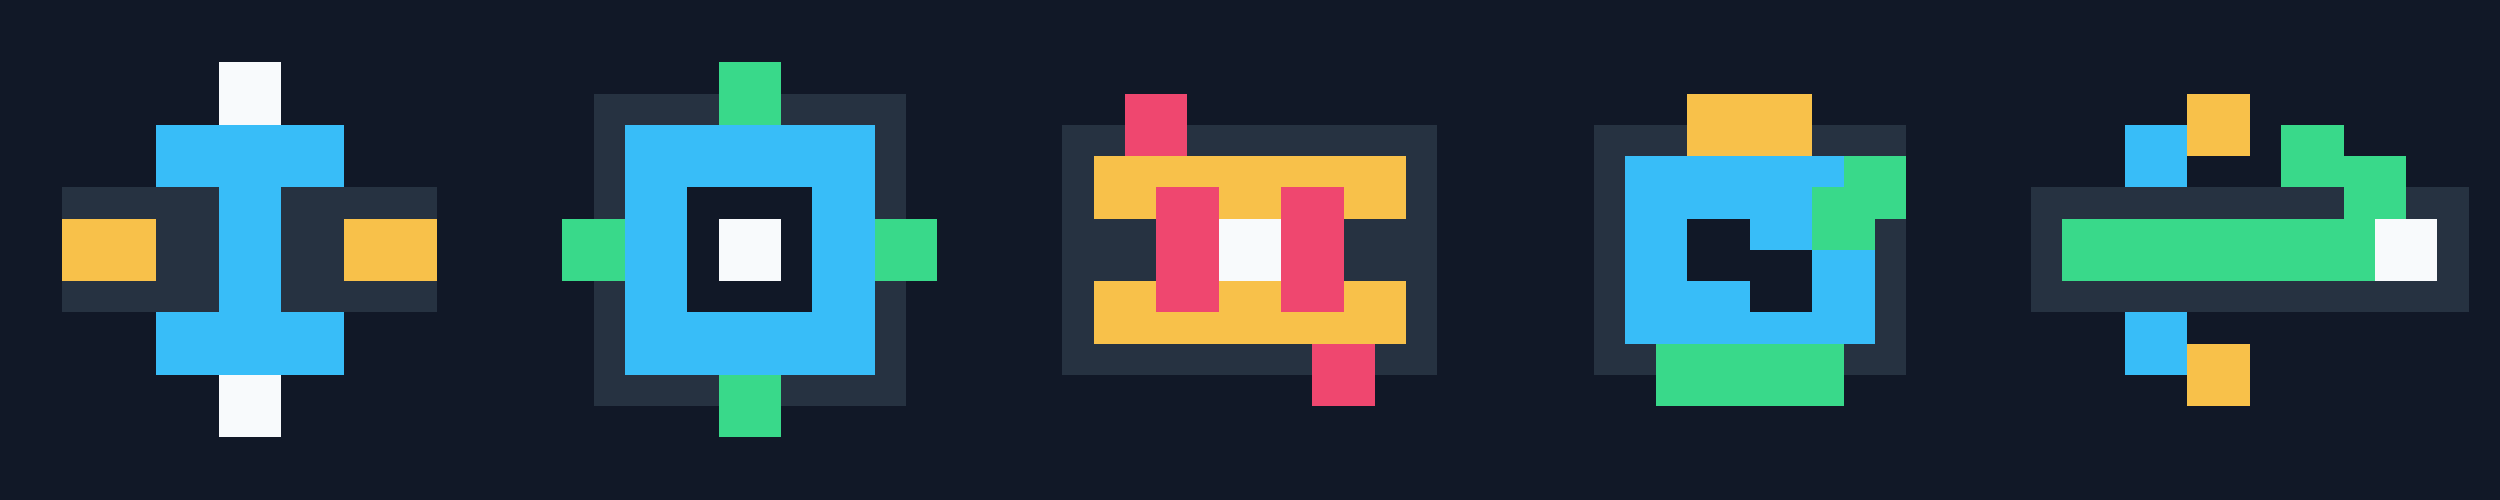
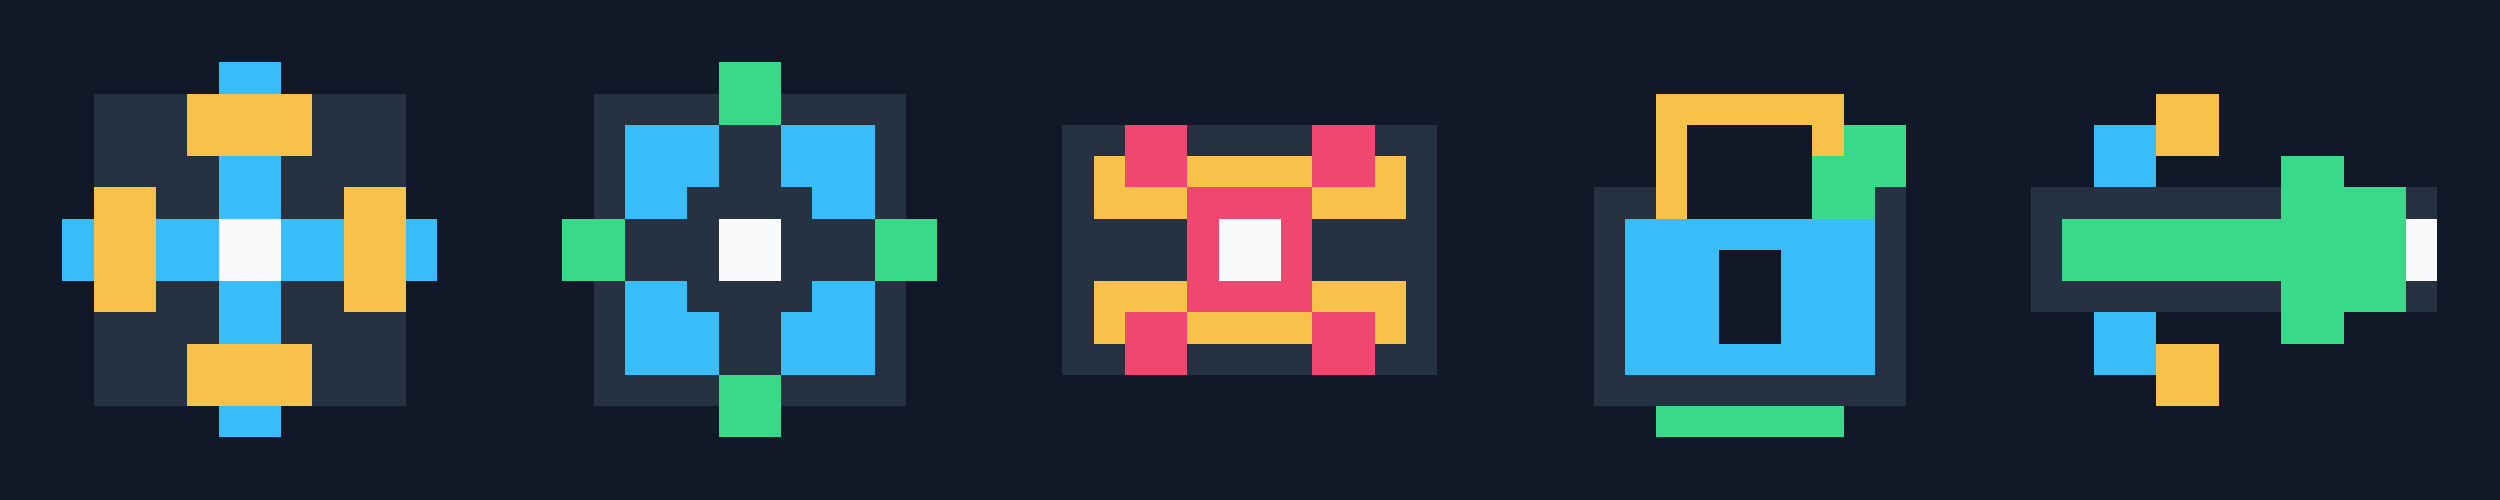
<svg xmlns="http://www.w3.org/2000/svg" width="80" height="16" viewBox="0 0 80 16" shape-rendering="crispEdges">
  <rect width="80" height="16" fill="#111827" />
  <g transform="translate(0 0)">
-     <rect x="2" y="6" width="12" height="4" fill="#263241" />
+     <rect x="3" y="3" width="10" height="10" fill="#263241" />
    <rect x="7" y="2" width="2" height="12" fill="#38bdf8" />
-     <rect x="5" y="4" width="6" height="2" fill="#38bdf8" />
-     <rect x="5" y="10" width="6" height="2" fill="#38bdf8" />
-     <rect x="2" y="7" width="3" height="2" fill="#f8c14a" />
-     <rect x="11" y="7" width="3" height="2" fill="#f8c14a" />
-     <rect x="7" y="2" width="2" height="2" fill="#f8fafc" />
-     <rect x="7" y="12" width="2" height="2" fill="#f8fafc" />
+     <rect x="2" y="7" width="12" height="2" fill="#38bdf8" />
+     <rect x="6" y="3" width="4" height="2" fill="#f8c14a" />
+     <rect x="6" y="11" width="4" height="2" fill="#f8c14a" />
+     <rect x="3" y="6" width="2" height="4" fill="#f8c14a" />
+     <rect x="11" y="6" width="2" height="4" fill="#f8c14a" />
+     <rect x="7" y="7" width="2" height="2" fill="#f8fafc" />
  </g>
  <g transform="translate(16 0)">
    <rect x="3" y="3" width="10" height="10" fill="#263241" />
-     <rect x="4" y="4" width="8" height="8" fill="#38bdf8" />
-     <rect x="6" y="6" width="4" height="4" fill="#111827" />
+     <rect x="4" y="4" width="3" height="2" fill="#38bdf8" />
+     <rect x="4" y="4" width="2" height="3" fill="#38bdf8" />
+     <rect x="9" y="4" width="3" height="2" fill="#38bdf8" />
+     <rect x="10" y="4" width="2" height="3" fill="#38bdf8" />
+     <rect x="4" y="10" width="3" height="2" fill="#38bdf8" />
+     <rect x="4" y="9" width="2" height="3" fill="#38bdf8" />
+     <rect x="9" y="10" width="3" height="2" fill="#38bdf8" />
+     <rect x="10" y="9" width="2" height="3" fill="#38bdf8" />
+     <rect x="7" y="7" width="2" height="2" fill="#f8fafc" />
    <rect x="7" y="2" width="2" height="2" fill="#39d98a" />
    <rect x="7" y="12" width="2" height="2" fill="#39d98a" />
    <rect x="2" y="7" width="2" height="2" fill="#39d98a" />
    <rect x="12" y="7" width="2" height="2" fill="#39d98a" />
-     <rect x="7" y="7" width="2" height="2" fill="#f8fafc" />
  </g>
  <g transform="translate(32 0)">
    <rect x="2" y="4" width="12" height="8" fill="#263241" />
    <rect x="3" y="5" width="10" height="2" fill="#f8c14a" />
    <rect x="3" y="9" width="10" height="2" fill="#f8c14a" />
-     <rect x="5" y="6" width="2" height="4" fill="#ef476f" />
-     <rect x="9" y="6" width="2" height="4" fill="#ef476f" />
-     <rect x="4" y="3" width="2" height="2" fill="#ef476f" />
-     <rect x="10" y="11" width="2" height="2" fill="#ef476f" />
+     <rect x="4" y="4" width="2" height="2" fill="#ef476f" />
+     <rect x="6" y="6" width="2" height="2" fill="#ef476f" />
+     <rect x="8" y="8" width="2" height="2" fill="#ef476f" />
+     <rect x="10" y="10" width="2" height="2" fill="#ef476f" />
+     <rect x="10" y="4" width="2" height="2" fill="#ef476f" />
+     <rect x="8" y="6" width="2" height="2" fill="#ef476f" />
+     <rect x="6" y="8" width="2" height="2" fill="#ef476f" />
+     <rect x="4" y="10" width="2" height="2" fill="#ef476f" />
    <rect x="7" y="7" width="2" height="2" fill="#f8fafc" />
  </g>
  <g transform="translate(48 0)">
-     <rect x="3" y="4" width="10" height="8" fill="#263241" />
-     <rect x="4" y="5" width="8" height="6" fill="#38bdf8" />
-     <rect x="6" y="3" width="4" height="2" fill="#f8c14a" />
-     <rect x="6" y="7" width="2" height="2" fill="#111827" />
-     <rect x="8" y="8" width="2" height="2" fill="#111827" />
-     <rect x="10" y="6" width="2" height="2" fill="#39d98a" />
-     <rect x="11" y="5" width="2" height="2" fill="#39d98a" />
-     <rect x="5" y="11" width="6" height="2" fill="#39d98a" />
+     <rect x="3" y="6" width="10" height="7" fill="#263241" />
+     <rect x="5" y="3" width="6" height="4" fill="#f8c14a" />
+     <rect x="6" y="4" width="4" height="3" fill="#111827" />
+     <rect x="4" y="7" width="8" height="5" fill="#38bdf8" />
+     <rect x="7" y="8" width="2" height="2" fill="#111827" />
+     <rect x="7" y="10" width="2" height="1" fill="#111827" />
+     <rect x="10" y="5" width="2" height="2" fill="#39d98a" />
+     <rect x="11" y="4" width="2" height="2" fill="#39d98a" />
+     <rect x="5" y="13" width="6" height="1" fill="#39d98a" />
  </g>
  <g transform="translate(64 0)">
-     <rect x="1" y="6" width="14" height="4" fill="#263241" />
-     <rect x="2" y="7" width="12" height="2" fill="#39d98a" />
-     <rect x="9" y="4" width="2" height="2" fill="#39d98a" />
-     <rect x="11" y="5" width="2" height="2" fill="#39d98a" />
-     <rect x="12" y="7" width="2" height="2" fill="#f8fafc" />
-     <rect x="4" y="4" width="2" height="2" fill="#38bdf8" />
-     <rect x="6" y="3" width="2" height="2" fill="#f8c14a" />
-     <rect x="4" y="10" width="2" height="2" fill="#38bdf8" />
-     <rect x="6" y="11" width="2" height="2" fill="#f8c14a" />
+     <rect x="1" y="6" width="13" height="4" fill="#263241" />
+     <rect x="2" y="7" width="9" height="2" fill="#39d98a" />
+     <rect x="9" y="5" width="2" height="6" fill="#39d98a" />
+     <rect x="11" y="6" width="2" height="4" fill="#39d98a" />
+     <rect x="13" y="7" width="1" height="2" fill="#f8fafc" />
+     <rect x="3" y="4" width="2" height="2" fill="#38bdf8" />
+     <rect x="5" y="3" width="2" height="2" fill="#f8c14a" />
+     <rect x="3" y="10" width="2" height="2" fill="#38bdf8" />
+     <rect x="5" y="11" width="2" height="2" fill="#f8c14a" />
  </g>
</svg>
